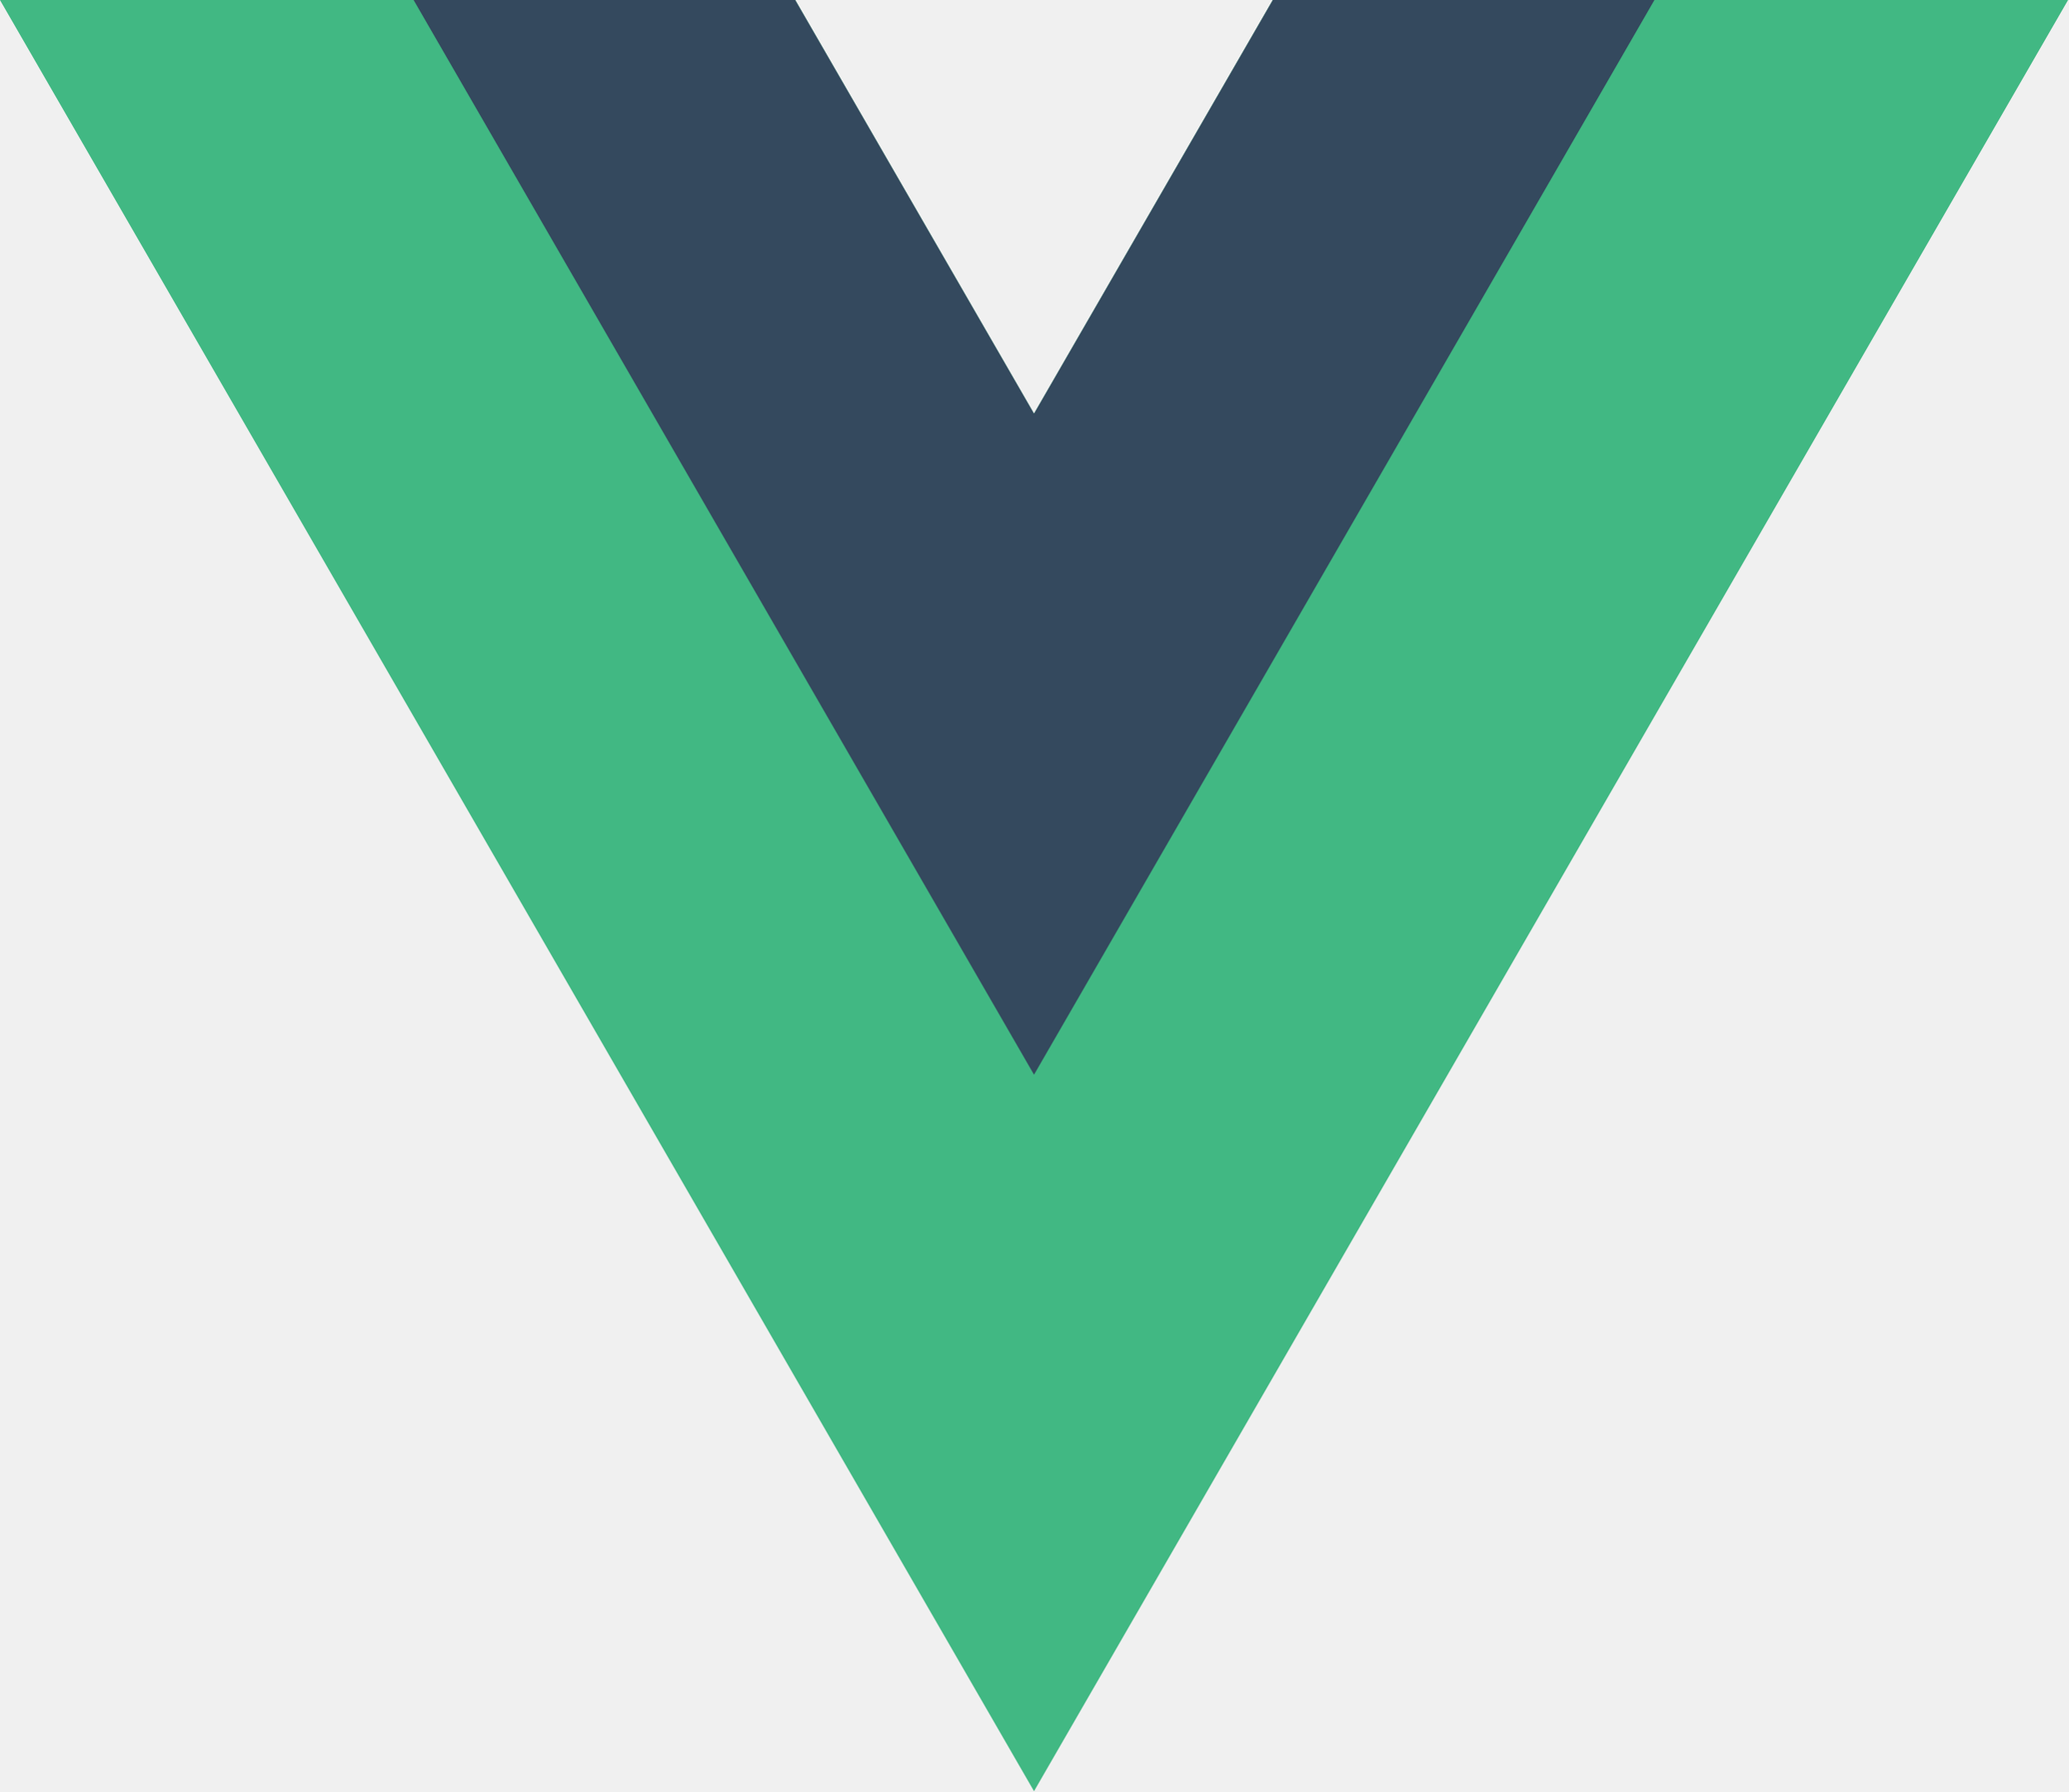
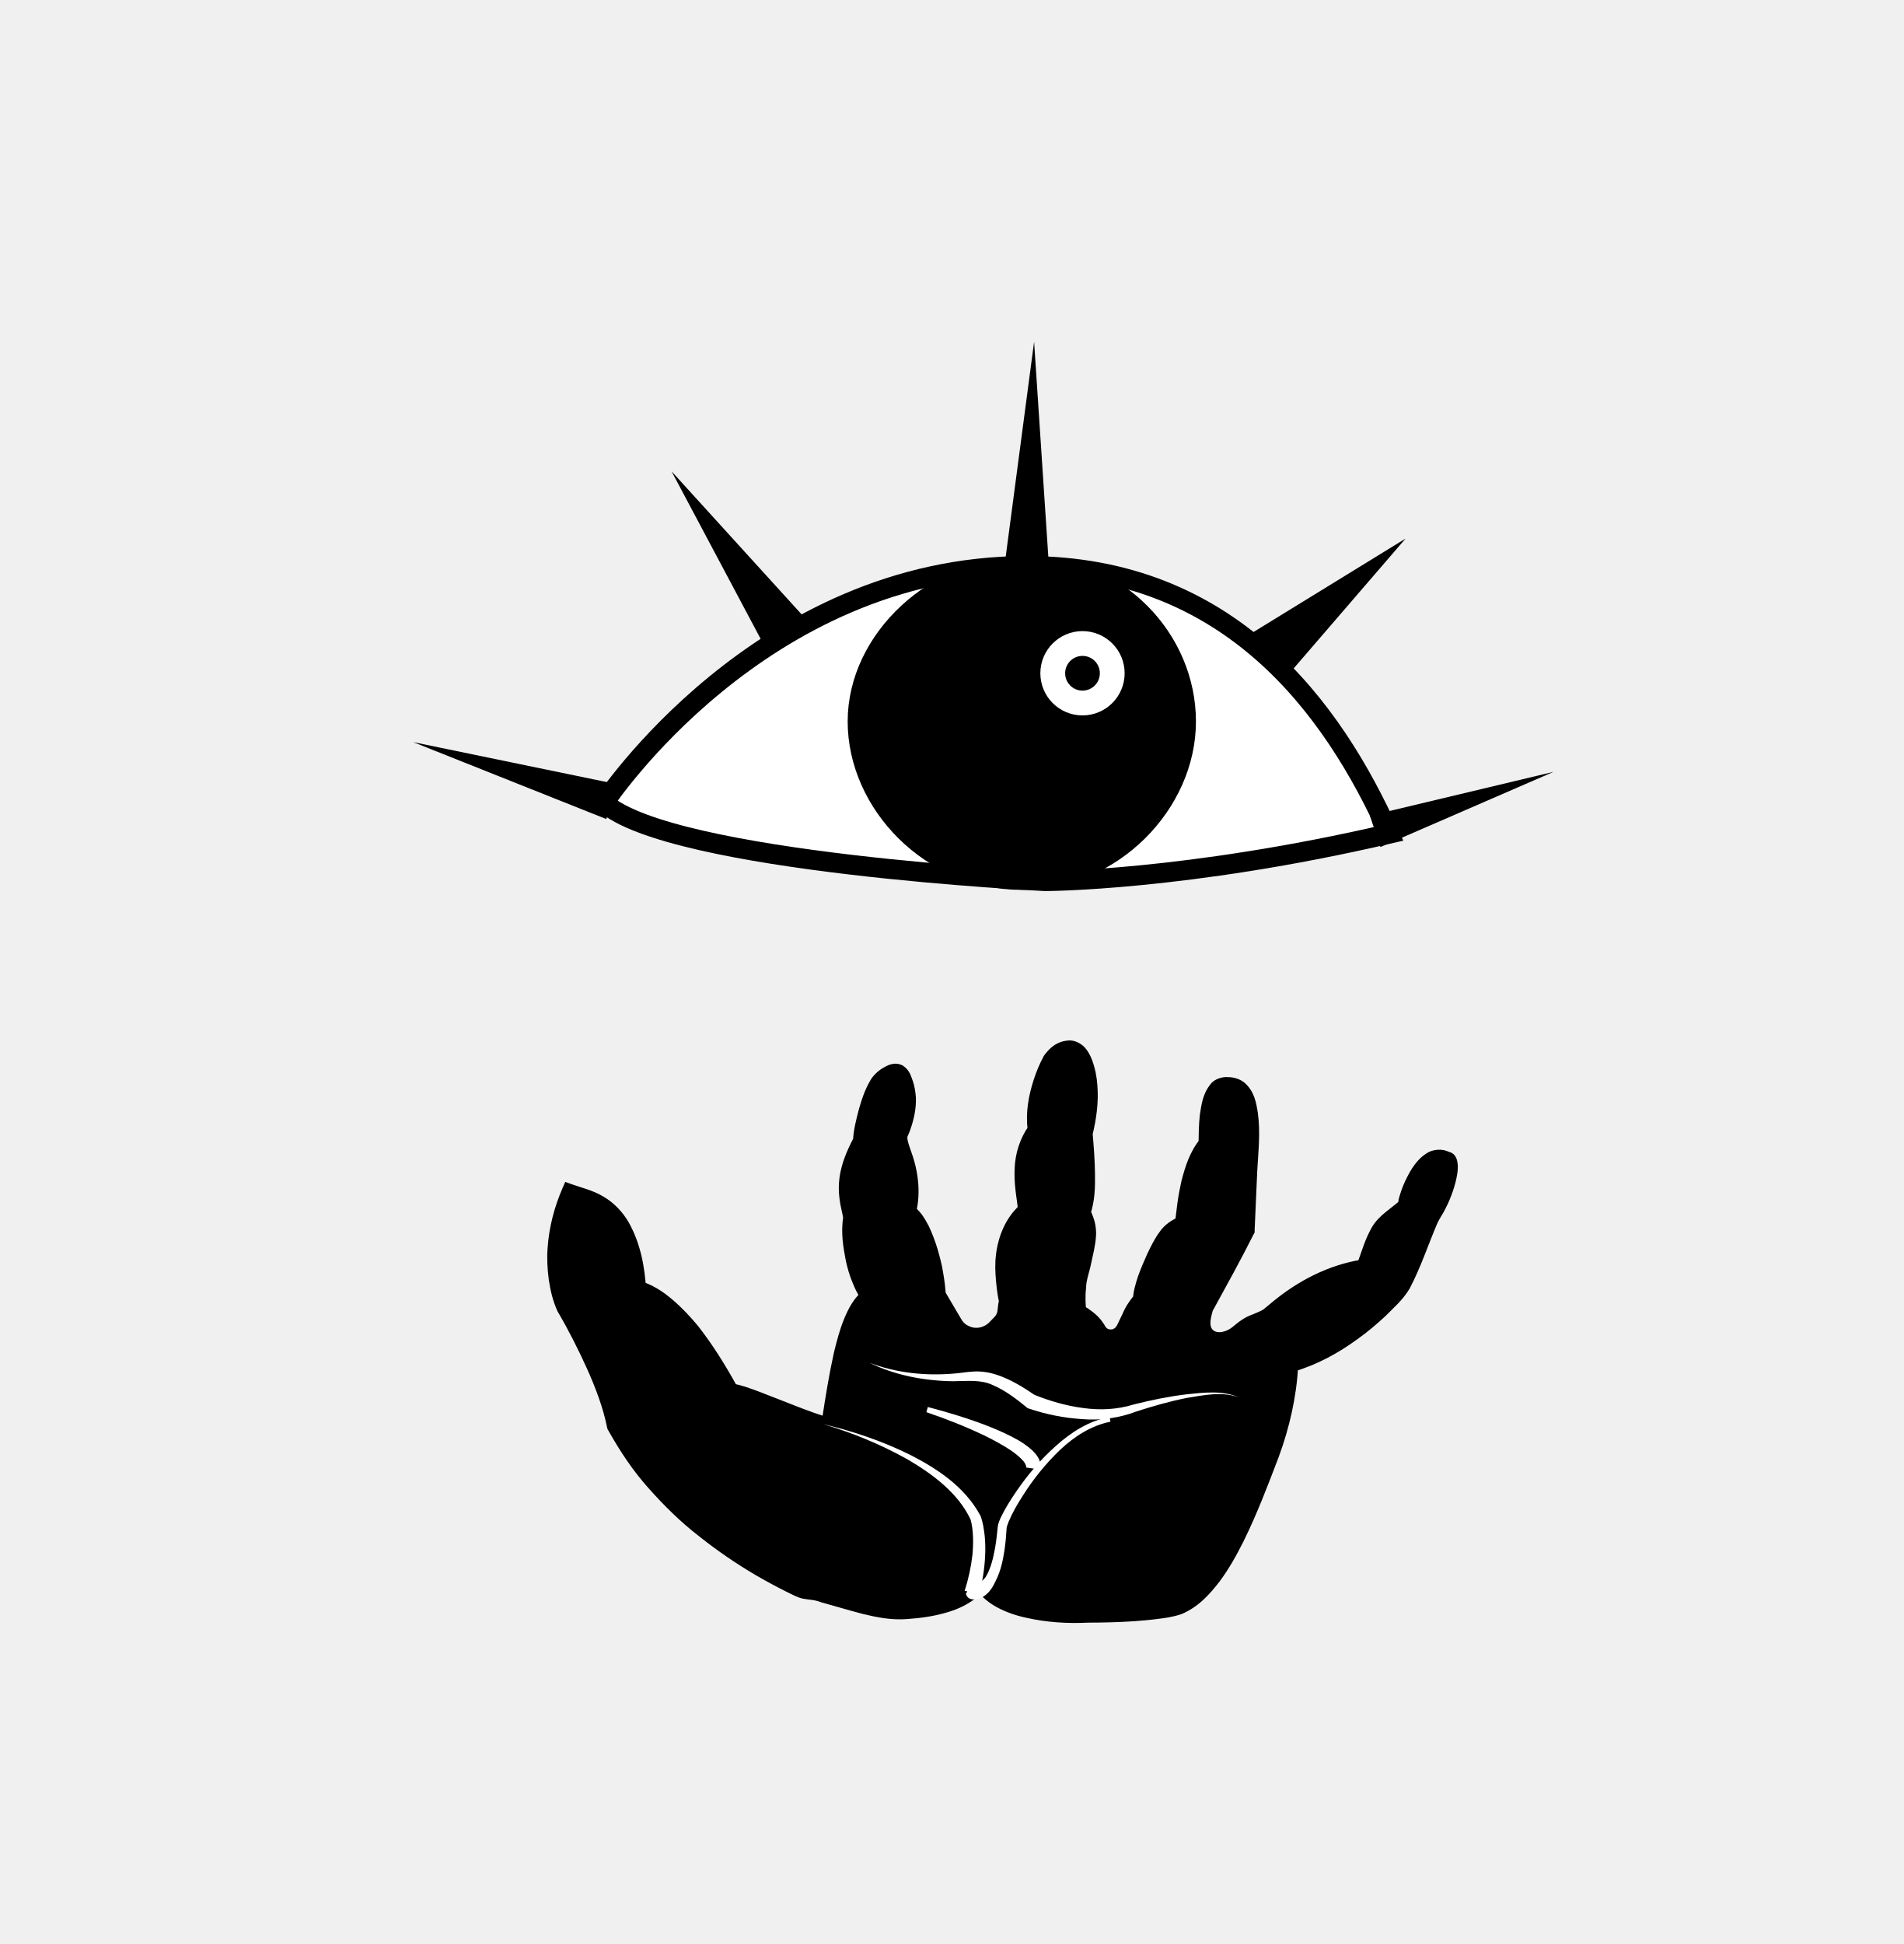
- <svg xmlns="http://www.w3.org/2000/svg" viewBox="0 0 261.76 226.69">
-   <path d="M161.096.001l-30.225 52.351L100.647.001H-.005l130.877 226.688L261.749.001z" fill="#41b883" />
-   <path d="M161.096.001l-30.225 52.351L100.647.001H52.346l78.526 136.01L209.398.001z" fill="#34495e" />
+ <svg xmlns="http://www.w3.org/2000/svg" version="1.1" id="Layer_1" x="0px" y="0px" viewBox="0 0 96 98" style="enable-background:new 0 0 96 98;" xml:space="preserve">
+   <style type="text/css">
+ 	.st0{fill:#FFFFFF;stroke:#000000;stroke-miterlimit:10;}
+ 	.st1{stroke:#000000;stroke-miterlimit:10;}
+ 	.st2{fill:#FFFFFF;}
+ 	.st3{fill:none;stroke:#FFFFFF;stroke-width:1.25;stroke-miterlimit:10;}
+ </style>
+   <g>
+     <path d="M41.54,80.31c0,0-7.14-2.58-10.4-8.46c-0.51-2.48-2.66-5.95-2.66-5.95s-1.25-2.47,0.22-5.87c1.38,0.46,3.14,0.67,3.37,5.03   c0.73,0.18,2.39,0.92,4.87,4.96c0.92,0.09,3.67,1.25,4.68,1.53c0.09-0.64,0.81-5.23,2.35-6.21c-0.44-0.44-1.26-2.9-1.07-3.97   c-0.13-0.67-0.73-1.72,0.42-3.88c0-0.64,0.5-2.75,1.12-3.22c0.42-0.32,0.92-0.6,1.2,0.03c0.25,0.57,0.44,1.51-0.22,2.86   c-0.29,0.6,0.85,1.92,0.22,4.05c0.57,0,1.48,2.46,1.73,3.96c0.01,0.09,0.04,0.16,0.1,0.23c0.15,0.19,0.52,0.72,0.86,1.22   c0.39,0.57,1.2,0.63,1.67,0.13l0.86-0.92c0,0-1.01-3.17,0.78-4.82c0.05-0.51-0.64-2.43,0.51-4.04c-0.09-0.55-0.07-1.83,0.73-3.44   c0.23-0.46,1.38-1.42,1.93,0.18c0.55,1.61,0,3.49,0,3.49s0.27,2.45-0.3,3.93c0.04,0.39,0.6,0.74,0,3.42   c-0.07,0.33-0.16,1.65-0.16,1.65l1.09,0.96c0.35,0.31,0.88,0.25,1.15-0.12l1.07-1.44c0,0-0.14-2.89,2.07-3.81   c0.05-0.32,0.18-2.94,1.1-4.09c0-0.55-0.18-2.99,0.96-3.08c1.15-0.09,1.47,0.96,1.42,2.99c-0.05,0.6-0.33,4.41-0.33,4.41   l-2.01,3.95c0,0-0.79,2.76,2.99,0.23c0.37-0.28,2.21-2.07,4.83-2.43c0.76-2.1,0.69-1.9,2.11-3.02c-0.16-0.03,0.81-3.04,2.12-2.39   c0.57-0.03,0.16,1.72-0.6,2.91c-0.25,0.38-1.12,3.02-1.63,3.76c-0.23,0.34-2.59,3.02-5.53,3.84c-0.09,0.73-0.06,2.25-1.16,4.96   c-1.1,2.71-2.9,6.82-5.05,7.16c-1.82,0.29-4.13,0.28-4.13,0.28s-4.4,0.32-5.37-1.77c-0.81,1.1-2.14,1.22-3.79,1.35   C44,81,41.54,80.31,41.54,80.31z" />
+     <path d="M41.39,80.77c-0.32-0.13-0.6-0.12-0.91-0.18c-0.29-0.06-0.55-0.22-0.81-0.34c-0.52-0.26-1.04-0.54-1.54-0.83   c-1.01-0.59-1.97-1.25-2.89-1.98c-0.93-0.72-1.77-1.55-2.55-2.43c-0.79-0.88-1.44-1.87-2.02-2.9l-0.04-0.07l-0.02-0.08   c-0.2-1-0.58-2-1.02-2.98c-0.44-0.97-0.93-1.94-1.47-2.86l-0.02-0.03l0-0.01c-0.24-0.54-0.35-1.04-0.43-1.57   c-0.07-0.53-0.1-1.06-0.06-1.59c0.07-1.05,0.34-2.08,0.76-3.04l0.13-0.3l0.3,0.11c0.5,0.18,1.09,0.31,1.62,0.63   c0.54,0.31,0.99,0.79,1.29,1.32c0.6,1.08,0.8,2.25,0.87,3.39l-0.4-0.48c0.69,0.18,1.25,0.56,1.73,0.97   c0.48,0.41,0.9,0.86,1.29,1.33c0.75,0.96,1.38,1.98,1.96,3.03l-0.21-0.13c0.46,0.08,0.84,0.23,1.23,0.37l1.16,0.45   c0.76,0.3,1.53,0.61,2.3,0.85l-0.19,0.12c0.17-1.12,0.35-2.24,0.6-3.37c0.14-0.56,0.28-1.12,0.51-1.68   c0.23-0.55,0.51-1.12,1.12-1.57l-0.09,0.78c-0.36-0.43-0.47-0.72-0.62-1.08c-0.14-0.34-0.24-0.69-0.32-1.05   c-0.14-0.72-0.26-1.43-0.13-2.26l0,0.13c-0.04-0.28-0.15-0.64-0.19-1c-0.05-0.36-0.05-0.73,0-1.09c0.1-0.72,0.39-1.38,0.71-1.99   l-0.03,0.13c0.03-0.57,0.16-1.04,0.29-1.55c0.14-0.5,0.3-0.99,0.58-1.47c0.13-0.24,0.4-0.49,0.62-0.62   c0.22-0.13,0.58-0.35,1.01-0.14c0.38,0.25,0.42,0.56,0.52,0.8c0.09,0.27,0.13,0.55,0.15,0.82c0.02,0.56-0.1,1.1-0.28,1.61   c-0.04,0.13-0.1,0.25-0.15,0.37c0.01,0.02-0.01,0.06,0.01,0.15c0.03,0.18,0.12,0.41,0.2,0.65c0.35,0.96,0.5,2.16,0.17,3.23   l-0.51-0.68c0.34,0.03,0.5,0.18,0.61,0.28c0.11,0.11,0.19,0.21,0.26,0.3c0.14,0.2,0.24,0.38,0.34,0.57   c0.18,0.38,0.32,0.76,0.44,1.15c0.11,0.39,0.22,0.78,0.28,1.18c0.03,0.2,0.07,0.4,0.09,0.6l0.03,0.3c0.01,0.11,0,0.09,0.02,0.14   l0.6,1.02c0.11,0.17,0.19,0.35,0.29,0.46c0.11,0.12,0.26,0.2,0.43,0.25c0.34,0.09,0.7-0.04,0.94-0.32c0.13-0.15,0.3-0.25,0.34-0.49   c0.04-0.23,0.02-0.51,0.16-0.66l-0.12,0.53c-0.03-0.13,0.07-0.27,0.03-0.38l-0.06-0.33c-0.03-0.22-0.06-0.44-0.08-0.67   c-0.04-0.45-0.06-0.9,0-1.36c0.11-0.9,0.48-1.83,1.19-2.47l-0.1,0.2c0.01-0.23-0.08-0.64-0.11-0.98c-0.04-0.36-0.06-0.73-0.04-1.1   c0.03-0.74,0.27-1.5,0.71-2.12l-0.05,0.23c-0.12-0.9,0.04-1.75,0.3-2.56c0.14-0.42,0.28-0.77,0.51-1.2   c0.29-0.41,0.67-0.75,1.28-0.78c0.3-0.01,0.6,0.16,0.78,0.35c0.18,0.2,0.29,0.42,0.37,0.63c0.16,0.43,0.24,0.85,0.27,1.28   c0.07,0.86-0.05,1.69-0.25,2.53l0.01-0.12c0.06,0.68,0.11,1.35,0.12,2.04c0.01,0.68,0,1.39-0.25,2.11l0.03-0.23   c-0.01-0.03,0.14,0.3,0.2,0.53c0.06,0.25,0.09,0.51,0.07,0.75c-0.03,0.48-0.15,0.92-0.24,1.35c-0.08,0.43-0.26,0.86-0.26,1.27   c-0.05,0.41-0.03,0.84,0.02,1.25l-0.15-0.37c0.33,0.2,0.64,0.42,0.88,0.72c0.06,0.07,0.11,0.16,0.17,0.24   c0.04,0.07,0.05,0.1,0.09,0.14c0.07,0.09,0.21,0.12,0.33,0.09c0.13-0.05,0.18-0.11,0.26-0.28l0.25-0.52   c0.15-0.36,0.37-0.67,0.61-0.96l-0.1,0.33c0.01-0.46,0.13-0.84,0.26-1.24c0.14-0.39,0.3-0.76,0.47-1.14   c0.18-0.37,0.36-0.75,0.62-1.1c0.25-0.37,0.64-0.62,1.05-0.79l-0.28,0.37c0.04-0.31,0.08-0.71,0.13-1.06   c0.05-0.36,0.12-0.73,0.2-1.09c0.19-0.72,0.41-1.45,0.94-2.11l-0.08,0.24c0.01-0.46,0.01-0.98,0.07-1.48   c0.08-0.5,0.14-1.04,0.54-1.53c0.19-0.26,0.61-0.38,0.88-0.35c0.28,0,0.61,0.09,0.85,0.3c0.48,0.43,0.57,1,0.65,1.49   c0.14,1.02,0.02,2-0.03,2.96L63.26,62l0,0.06l0,0.07l-0.04,0.07c-0.66,1.32-1.38,2.61-2.09,3.91l0.02-0.05   c-0.08,0.32-0.22,0.74-0.01,0.97c0.23,0.24,0.71,0.11,1-0.13c0.31-0.26,0.62-0.5,1-0.63c0.18-0.08,0.38-0.15,0.55-0.25   c0.13-0.1,0.3-0.25,0.46-0.38c1.28-1.06,2.82-1.87,4.51-2.14l-0.22,0.18c0.22-0.6,0.38-1.19,0.73-1.81   c0.18-0.31,0.45-0.57,0.7-0.77l0.74-0.59l0.13,0.54c-0.08-0.01-0.17-0.08-0.21-0.16c-0.03-0.07-0.02-0.05-0.03-0.09   c-0.01-0.05-0.01-0.09-0.01-0.1c0-0.04,0-0.08,0.01-0.1c0.01-0.06,0.02-0.1,0.02-0.14l0.07-0.24c0.05-0.16,0.1-0.31,0.16-0.45   c0.12-0.3,0.27-0.58,0.44-0.86c0.18-0.27,0.39-0.54,0.71-0.75c0.3-0.22,0.82-0.28,1.17-0.08l-0.16-0.03   c0.17-0.01,0.38,0.09,0.46,0.23c0.09,0.14,0.1,0.24,0.12,0.34c0.03,0.2,0.01,0.36-0.01,0.53c-0.05,0.32-0.13,0.62-0.23,0.91   c-0.1,0.29-0.22,0.58-0.36,0.85c-0.07,0.14-0.14,0.27-0.23,0.41c-0.09,0.15-0.12,0.21-0.19,0.35c-0.46,1.07-0.82,2.19-1.39,3.28   c-0.35,0.59-0.79,0.95-1.22,1.39c-0.44,0.41-0.9,0.8-1.39,1.15c-0.97,0.71-2.04,1.3-3.22,1.65l0.2-0.23   c-0.08,1.51-0.44,3.08-0.97,4.52c-0.55,1.44-1.09,2.87-1.78,4.27c-0.35,0.7-0.73,1.38-1.21,2.03c-0.49,0.63-1.06,1.28-1.92,1.64   c-0.48,0.16-0.86,0.2-1.25,0.25c-0.39,0.05-0.78,0.08-1.16,0.11c-0.78,0.05-1.54,0.07-2.33,0.07l0.04,0   c-1.05,0.05-2.07-0.01-3.1-0.24c-0.52-0.11-1.04-0.28-1.53-0.55c-0.49-0.27-0.97-0.69-1.26-1.26l0.91,0.09   c-0.47,0.69-1.25,1.17-2,1.4c-0.75,0.24-1.47,0.33-2.16,0.38c-0.8,0.06-1.53-0.09-2.23-0.26C42.77,81.17,42.12,80.97,41.39,80.77z    M41.69,79.85c0.61,0.16,1.32,0.25,1.98,0.28c0.67,0.04,1.33,0.03,1.92-0.01c1.36-0.15,2.73,0,3.42-0.92l0.54-0.72l0.37,0.81   c0.3,0.66,1.16,1.08,2.05,1.28c0.9,0.2,1.88,0.25,2.8,0.2l0.02,0l0.02,0c0.74,0,1.5-0.03,2.25-0.09c0.37-0.03,0.75-0.05,1.11-0.1   c0.37-0.04,0.76-0.09,1-0.17c0.55-0.23,1.09-0.72,1.54-1.27c0.45-0.56,0.86-1.18,1.24-1.83c0.75-1.29,1.41-2.68,1.97-4.07   c0.57-1.41,0.87-2.85,0.96-4.39l0.01-0.17l0.18-0.05c1.09-0.32,2.12-0.88,3.05-1.56c0.47-0.34,0.91-0.71,1.33-1.11   c0.4-0.39,0.86-0.83,1.11-1.26c0.51-1.01,0.88-2.14,1.33-3.25c0.05-0.12,0.15-0.33,0.22-0.43c0.07-0.12,0.14-0.24,0.2-0.37   c0.13-0.25,0.23-0.51,0.32-0.78c0.09-0.26,0.16-0.54,0.2-0.8c0.02-0.13,0.03-0.26,0.01-0.36c-0.01-0.04-0.02-0.09-0.02-0.07   c0,0,0.07,0.06,0.09,0.04l-0.16-0.03c-0.19-0.09-0.35-0.07-0.55,0.05c-0.19,0.12-0.37,0.33-0.53,0.56   c-0.15,0.23-0.29,0.49-0.4,0.75c-0.06,0.13-0.11,0.27-0.15,0.4L71.1,60.6l-0.02,0.08c0,0.01,0,0.01,0,0.01c0,0.01,0-0.01-0.01-0.04   c-0.01-0.02,0,0-0.03-0.06c-0.03-0.07-0.13-0.13-0.19-0.14L70.98,61c-0.49,0.4-1.05,0.74-1.33,1.19c-0.29,0.48-0.49,1.11-0.71,1.69   l-0.06,0.16l-0.16,0.02c-1.57,0.2-3.02,0.99-4.26,2c-0.67,0.47-1.23,1.24-2.17,1.28c-0.45,0-0.88,0.17-1.34-0.09   c-0.22-0.15-0.32-0.41-0.37-0.64c-0.04-0.24-0.03-0.46,0.02-0.7l0-0.01l0.02-0.03c0.63-1.34,1.25-2.68,1.93-3.99L62.52,62   l0.01-0.06l0.28-2.89l0.13-1.45c0.01-0.46,0-0.95-0.06-1.4c-0.06-0.45-0.18-0.91-0.45-1.13c-0.24-0.21-0.77-0.22-0.92,0.02   c-0.21,0.27-0.31,0.74-0.33,1.19c-0.03,0.47,0,0.92,0.03,1.42l0.01,0.11l-0.09,0.13c-0.35,0.49-0.53,1.16-0.66,1.83   c-0.07,0.34-0.12,0.68-0.17,1.02l-0.11,1.07l-0.02,0.23l-0.26,0.14c-0.29,0.15-0.57,0.29-0.85,0.48c-0.27,0.2-0.54,0.45-0.69,0.78   c-0.15,0.32-0.23,0.69-0.23,1.05c-0.02,0.35,0.02,0.74,0.04,1.05l0.01,0.16l-0.12,0.17c-0.21,0.32-0.44,0.62-0.74,0.86l-0.43,0.39   c-0.13,0.15-0.37,0.36-0.61,0.42c-0.24,0.08-0.51,0.1-0.78,0.04c-0.13-0.03-0.28-0.11-0.38-0.17c-0.08-0.05-0.17-0.09-0.26-0.14   c-0.33-0.2-0.59-0.48-0.82-0.79l-0.19-0.24l0.04-0.12c0.13-0.44,0.23-0.87,0.27-1.31c0.03-0.45,0.12-0.85,0.16-1.27   c0.04-0.41,0.01-0.83-0.04-1.21c-0.03-0.19-0.06-0.36-0.09-0.52c-0.02-0.19-0.1-0.24-0.18-0.69l-0.02-0.1l0.05-0.12   c0.44-1.07,0.59-2.45,0.47-3.72l-0.01-0.06l0.02-0.06c0.21-0.73,0.26-1.55,0.19-2.31c-0.04-0.38-0.12-0.76-0.26-1.09   c-0.14-0.34-0.33-0.58-0.53-0.56c-0.22-0.01-0.55,0.22-0.72,0.47c-0.15,0.29-0.33,0.69-0.45,1.05c-0.25,0.73-0.39,1.53-0.3,2.25   l0.02,0.13l-0.07,0.1c-0.37,0.52-0.57,1.14-0.61,1.79c-0.02,0.33-0.01,0.66,0.03,0.99c0.03,0.36,0.11,0.63,0.12,1.1l0,0.09   l-0.1,0.1c-0.27,0.28-0.49,0.59-0.64,0.95c-0.14,0.36-0.22,0.75-0.25,1.15c-0.03,0.4-0.02,0.8,0.02,1.21   c0.02,0.2,0.05,0.4,0.11,0.6l0.08,0.29c0.01,0.1,0.17,0.17,0.2,0.24l0.11,0.28l-0.23,0.24c-0.13,0.14-0.42,0.14-0.65,0.2   c-0.24,0.05-0.33,0.23-0.46,0.37c-0.26,0.33-0.72,0.51-1.15,0.45c-0.22-0.03-0.43-0.13-0.61-0.27c-0.19-0.15-0.29-0.32-0.42-0.46   l-0.74-0.89c-0.11-0.11-0.17-0.32-0.19-0.41l-0.08-0.27c-0.05-0.18-0.11-0.36-0.18-0.54c-0.13-0.35-0.26-0.71-0.41-1.06   c-0.14-0.35-0.29-0.69-0.46-1.01c-0.08-0.16-0.17-0.31-0.26-0.43c-0.04-0.07-0.09-0.11-0.12-0.14c-0.03-0.04-0.03,0.01,0.11,0.01   l-0.51-0.68c0.27-0.86,0.25-1.75,0-2.69c-0.05-0.24-0.13-0.48-0.16-0.81c-0.02-0.15,0-0.37,0.1-0.58c0.05-0.1,0.11-0.21,0.16-0.31   c0.2-0.42,0.31-0.87,0.32-1.32c0-0.22-0.02-0.44-0.08-0.66c-0.05-0.22-0.16-0.44-0.23-0.46c-0.04-0.04-0.21-0.01-0.4,0.11   c-0.21,0.13-0.32,0.23-0.44,0.42c-0.44,0.78-0.73,1.82-0.78,2.72l0,0.08l-0.03,0.06c-0.29,0.58-0.53,1.18-0.6,1.8   c-0.04,0.31-0.03,0.61,0.02,0.91c0.05,0.31,0.17,0.58,0.27,0.96l0.01,0.04l-0.01,0.09c-0.03,0.27,0.03,0.6,0.1,0.91   c0.07,0.32,0.17,0.64,0.28,0.95l0.33,0.93c0.11,0.28,0.27,0.65,0.35,0.76l0.39,0.49l-0.48,0.29c-0.33,0.2-0.65,0.63-0.92,1.08   c-0.27,0.46-0.5,0.97-0.7,1.48c-0.41,1.03-0.69,2.13-0.86,3.24l-0.03,0.17l-0.16-0.05c-0.81-0.23-1.57-0.53-2.35-0.78   c-0.39-0.13-0.78-0.25-1.17-0.36c-0.39-0.11-0.8-0.21-1.15-0.24l-0.13-0.01l-0.08-0.12c-0.66-0.97-1.37-1.9-2.16-2.73   c-0.76-0.83-1.67-1.62-2.6-1.86l-0.37-0.1l-0.03-0.38c-0.07-1.06-0.15-2.14-0.57-3.05c-0.21-0.45-0.5-0.84-0.93-1.09   c-0.41-0.26-0.92-0.42-1.46-0.58l0.44-0.2c-0.37,0.89-0.6,1.84-0.65,2.8c-0.02,0.48,0.01,0.95,0.08,1.42   c0.07,0.46,0.21,0.95,0.38,1.32l-0.02-0.03c0.59,0.95,1.13,1.9,1.62,2.9c0.48,1,0.93,2.03,1.2,3.17L31.6,71.6   c0.58,0.93,1.21,1.83,1.97,2.62c0.76,0.8,1.57,1.54,2.46,2.21c0.88,0.67,1.81,1.28,2.78,1.82c0.48,0.27,0.98,0.53,1.48,0.76   c0.25,0.13,0.51,0.21,0.74,0.38C41.23,79.55,41.47,79.77,41.69,79.85z" />
+   </g>
+   <path class="st0" d="M30.46,40.47c0,0,7.86-11.94,21.31-11.94c10.23,0,15.43,7.16,18.28,13.5c-10.29,2.39-17.36,2.39-17.36,2.39  S33.86,43.51,30.46,40.47z" />
+   <path class="st1" d="M59.8,36.37c0,4.14-3.71,7.99-8.28,7.99s-8.28-3.84-8.28-7.99s3.96-7.84,8.53-7.84S59.8,32.23,59.8,36.37z" />
+   <g>
+     <polygon points="20.83,37.41 31.1,39.53 30.57,41.29  " />
+   </g>
+   <g>
+     <polygon points="33.86,23.76 40.68,31.26 38.62,32.71  " />
+   </g>
+   <g>
+     <polygon points="52.14,17.23 52.89,28.57 50.65,28.5  " />
+   </g>
+   <g>
+     <polygon points="70.87,27.15 64.81,34.18 62.96,32.01  " />
+   </g>
+   <g>
+     <polygon points="78.33,38.91 69.6,42.7 69.07,41.12  " />
+   </g>
+   <g>
+     <path class="st2" d="M41.49,71.79c1.5,0.35,2.98,0.85,4.38,1.54c1.37,0.7,2.76,1.6,3.56,3.07l0.01,0.01l0,0.01   c0.13,0.36,0.17,0.68,0.21,1.02c0.03,0.33,0.04,0.67,0.02,1c-0.03,0.67-0.14,1.32-0.31,1.96l-0.72-0.21   c0.19-0.59,0.32-1.19,0.39-1.8c0.03-0.3,0.04-0.61,0.03-0.91c-0.01-0.3-0.05-0.62-0.12-0.87l0.01,0.02   c-0.61-1.33-1.89-2.3-3.19-3.06C44.4,72.81,42.97,72.22,41.49,71.79z" />
+   </g>
+   <g>
+     <path class="st2" d="M48.87,80.04c0.14-0.19,0.18-0.17,0.25-0.17c0.06-0.02,0.13-0.02,0.2-0.06c0.15-0.07,0.33-0.2,0.43-0.4   c0.22-0.4,0.33-0.88,0.42-1.36c0.04-0.24,0.08-0.49,0.1-0.73l0.04-0.37c0.03-0.19,0.09-0.31,0.14-0.43   c0.23-0.48,0.5-0.91,0.79-1.33c0.58-0.85,1.24-1.63,2.01-2.31c0.76-0.68,1.66-1.26,2.7-1.45l0.04,0.24   c-0.96,0.19-1.82,0.74-2.54,1.42c-0.72,0.69-1.35,1.47-1.88,2.31c-0.27,0.42-0.52,0.85-0.71,1.3c-0.04,0.11-0.08,0.22-0.1,0.28   l-0.03,0.38c-0.01,0.26-0.05,0.51-0.08,0.77c-0.08,0.51-0.18,1.03-0.43,1.53c-0.12,0.25-0.25,0.53-0.53,0.75   c-0.13,0.11-0.31,0.19-0.5,0.21c-0.18,0.02-0.4,0.01-0.49-0.27L48.87,80.04z" />
+   </g>
+   <g>
+     <path class="st2" d="M43.84,68.7c1.34,0.51,2.78,0.66,4.18,0.55c0.35-0.02,0.69-0.09,1.08-0.11c0.38-0.02,0.78,0.04,1.14,0.16   c0.74,0.24,1.36,0.64,1.97,1.05l0,0l-0.09-0.05c0.78,0.32,1.64,0.57,2.49,0.68c0.87,0.12,1.71,0.08,2.56-0.18   c0.87-0.22,1.75-0.4,2.65-0.51c0.88-0.09,1.83-0.21,2.66,0.16c-0.85-0.32-1.77-0.12-2.63,0.02c-0.87,0.17-1.73,0.42-2.57,0.69   c-0.83,0.32-1.81,0.46-2.72,0.38c-0.93-0.06-1.82-0.24-2.71-0.54l-0.04-0.01l-0.04-0.04l0,0c-0.54-0.44-1.09-0.86-1.7-1.12   c-0.61-0.29-1.26-0.21-2.02-0.2C46.58,69.61,45.13,69.33,43.84,68.7z" />
+   </g>
+   <g>
+     <path class="st2" d="M46.78,70.93c1.04,0.27,2.05,0.58,3.06,0.97c0.5,0.2,1,0.42,1.48,0.69c0.24,0.14,0.48,0.3,0.71,0.51   c0.21,0.2,0.49,0.5,0.45,0.99l-0.74-0.11c0.02-0.05-0.04-0.23-0.2-0.39c-0.15-0.16-0.35-0.32-0.55-0.46   c-0.42-0.28-0.88-0.53-1.35-0.76c-0.94-0.45-1.93-0.84-2.93-1.18L46.78,70.93z" />
+   </g>
+   <circle class="st3" cx="54.58" cy="33.94" r="1.5" />
</svg>
